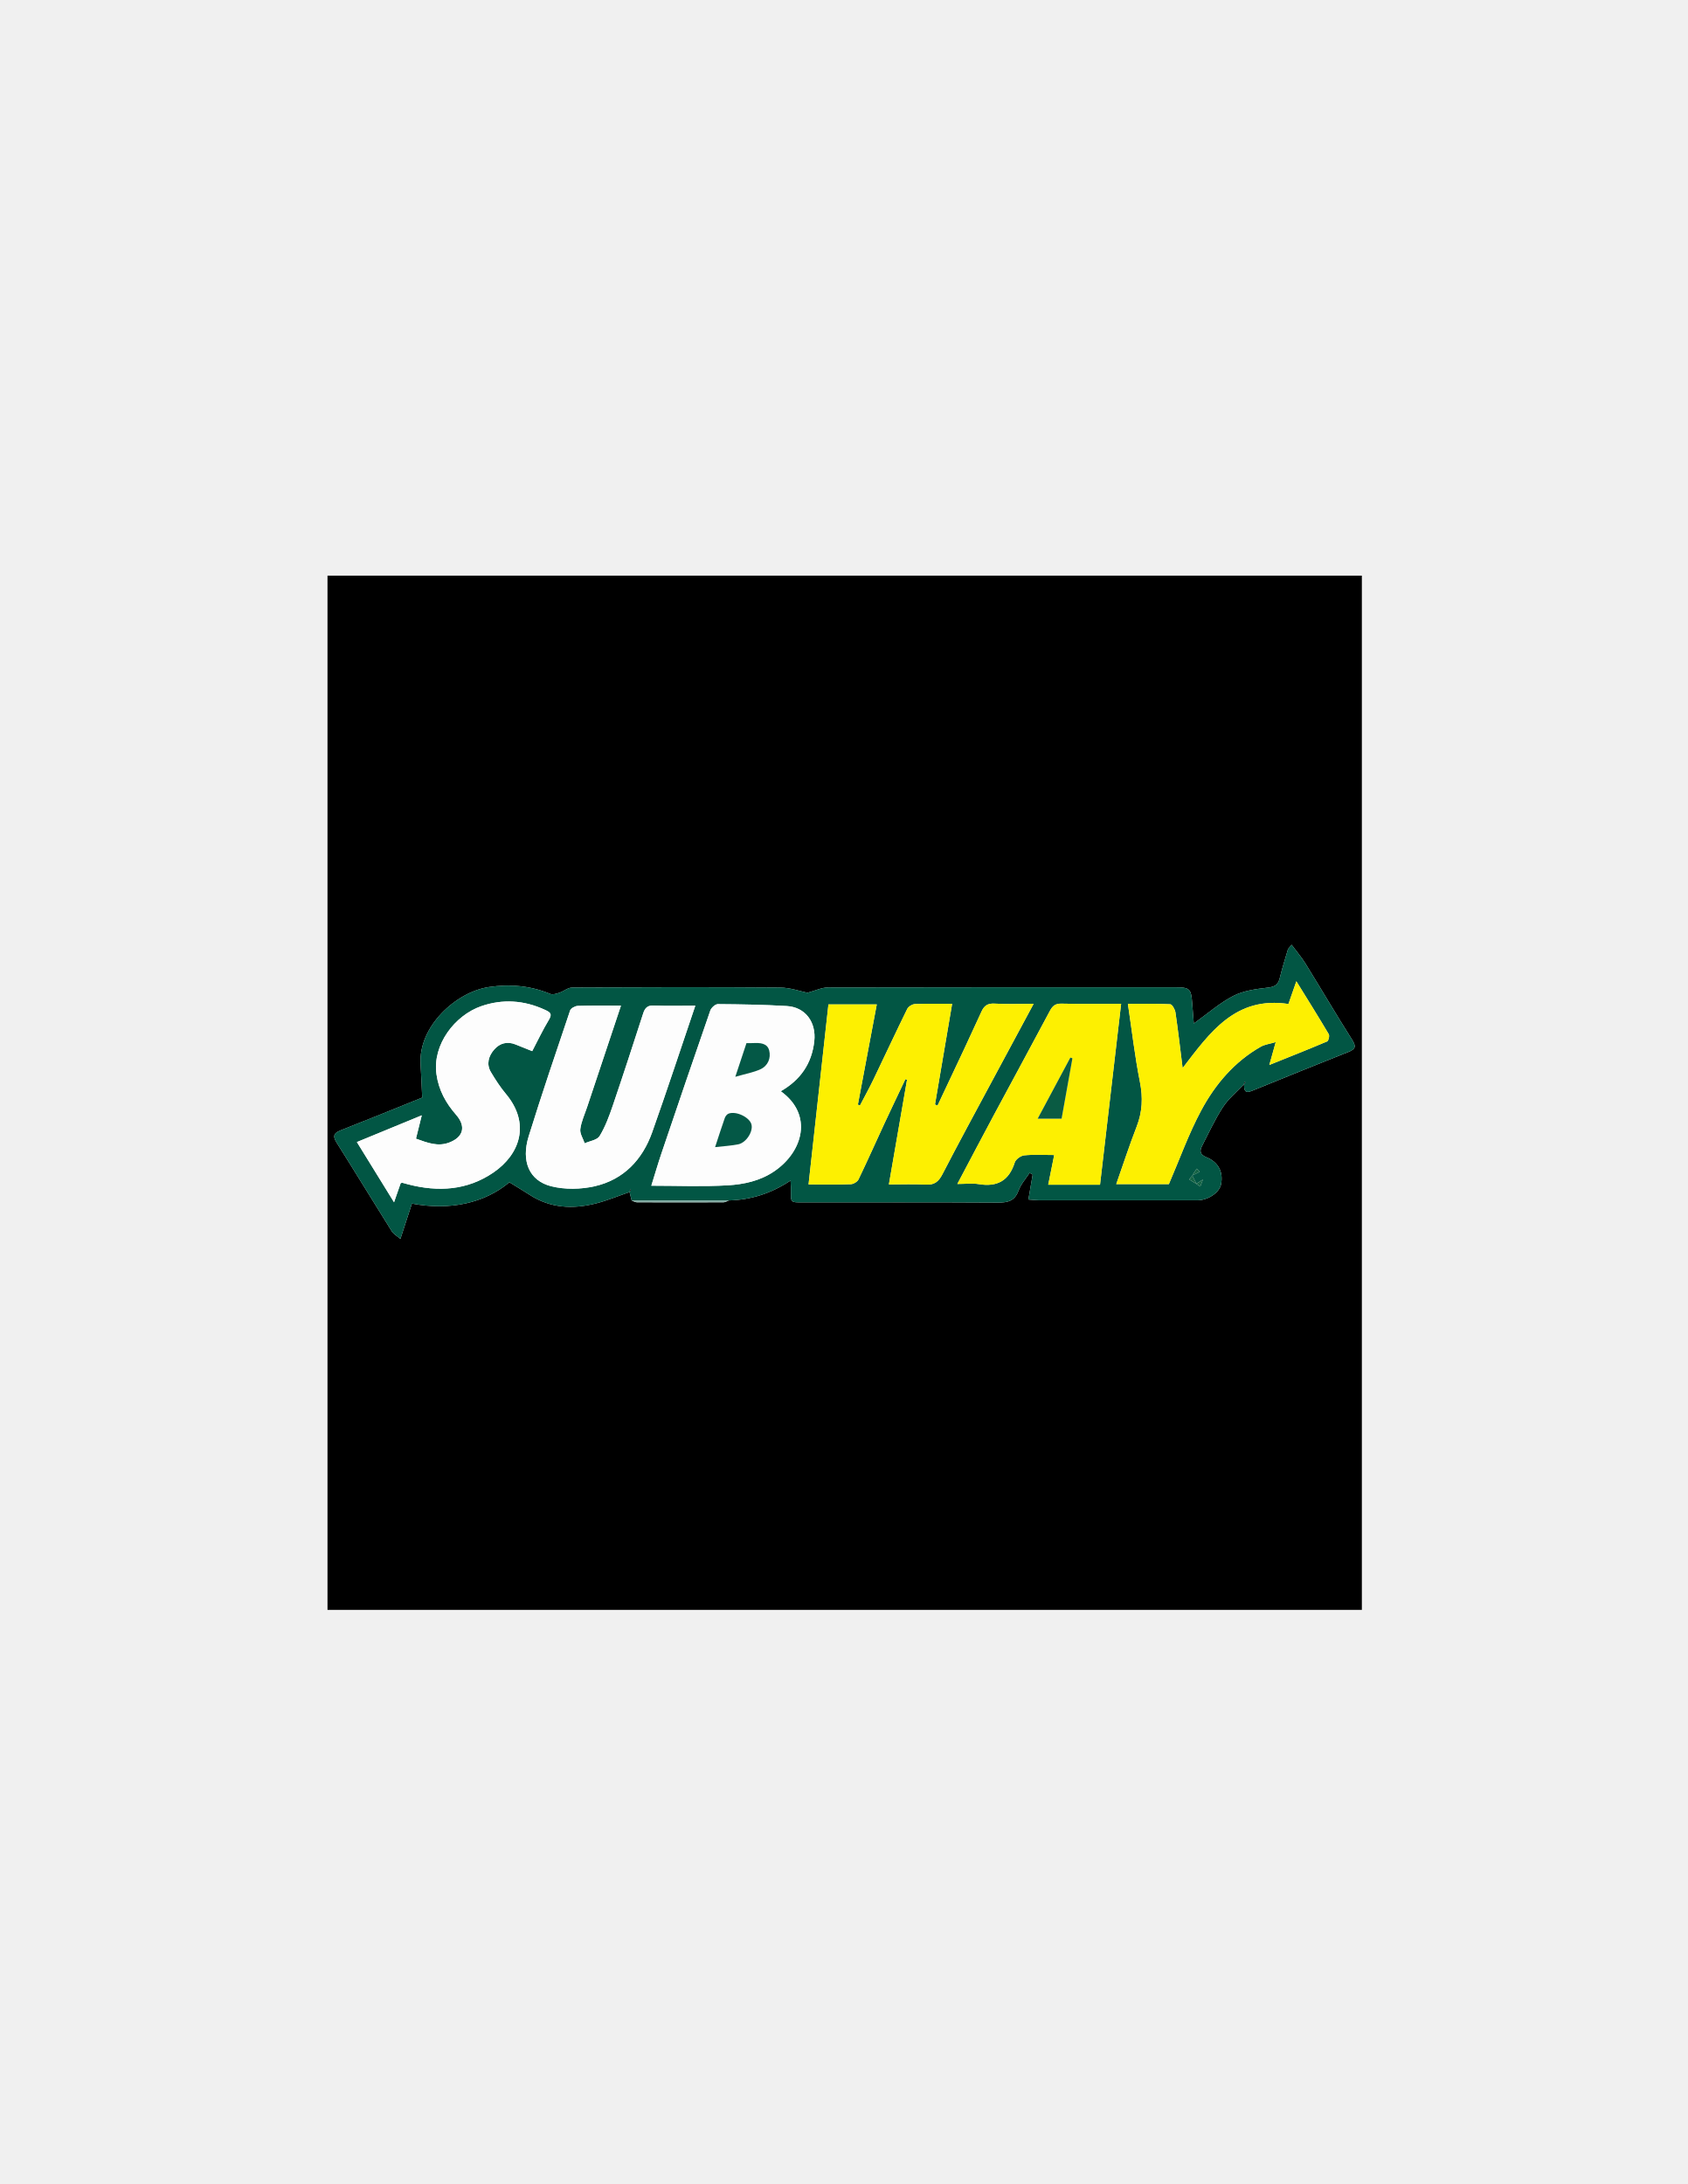
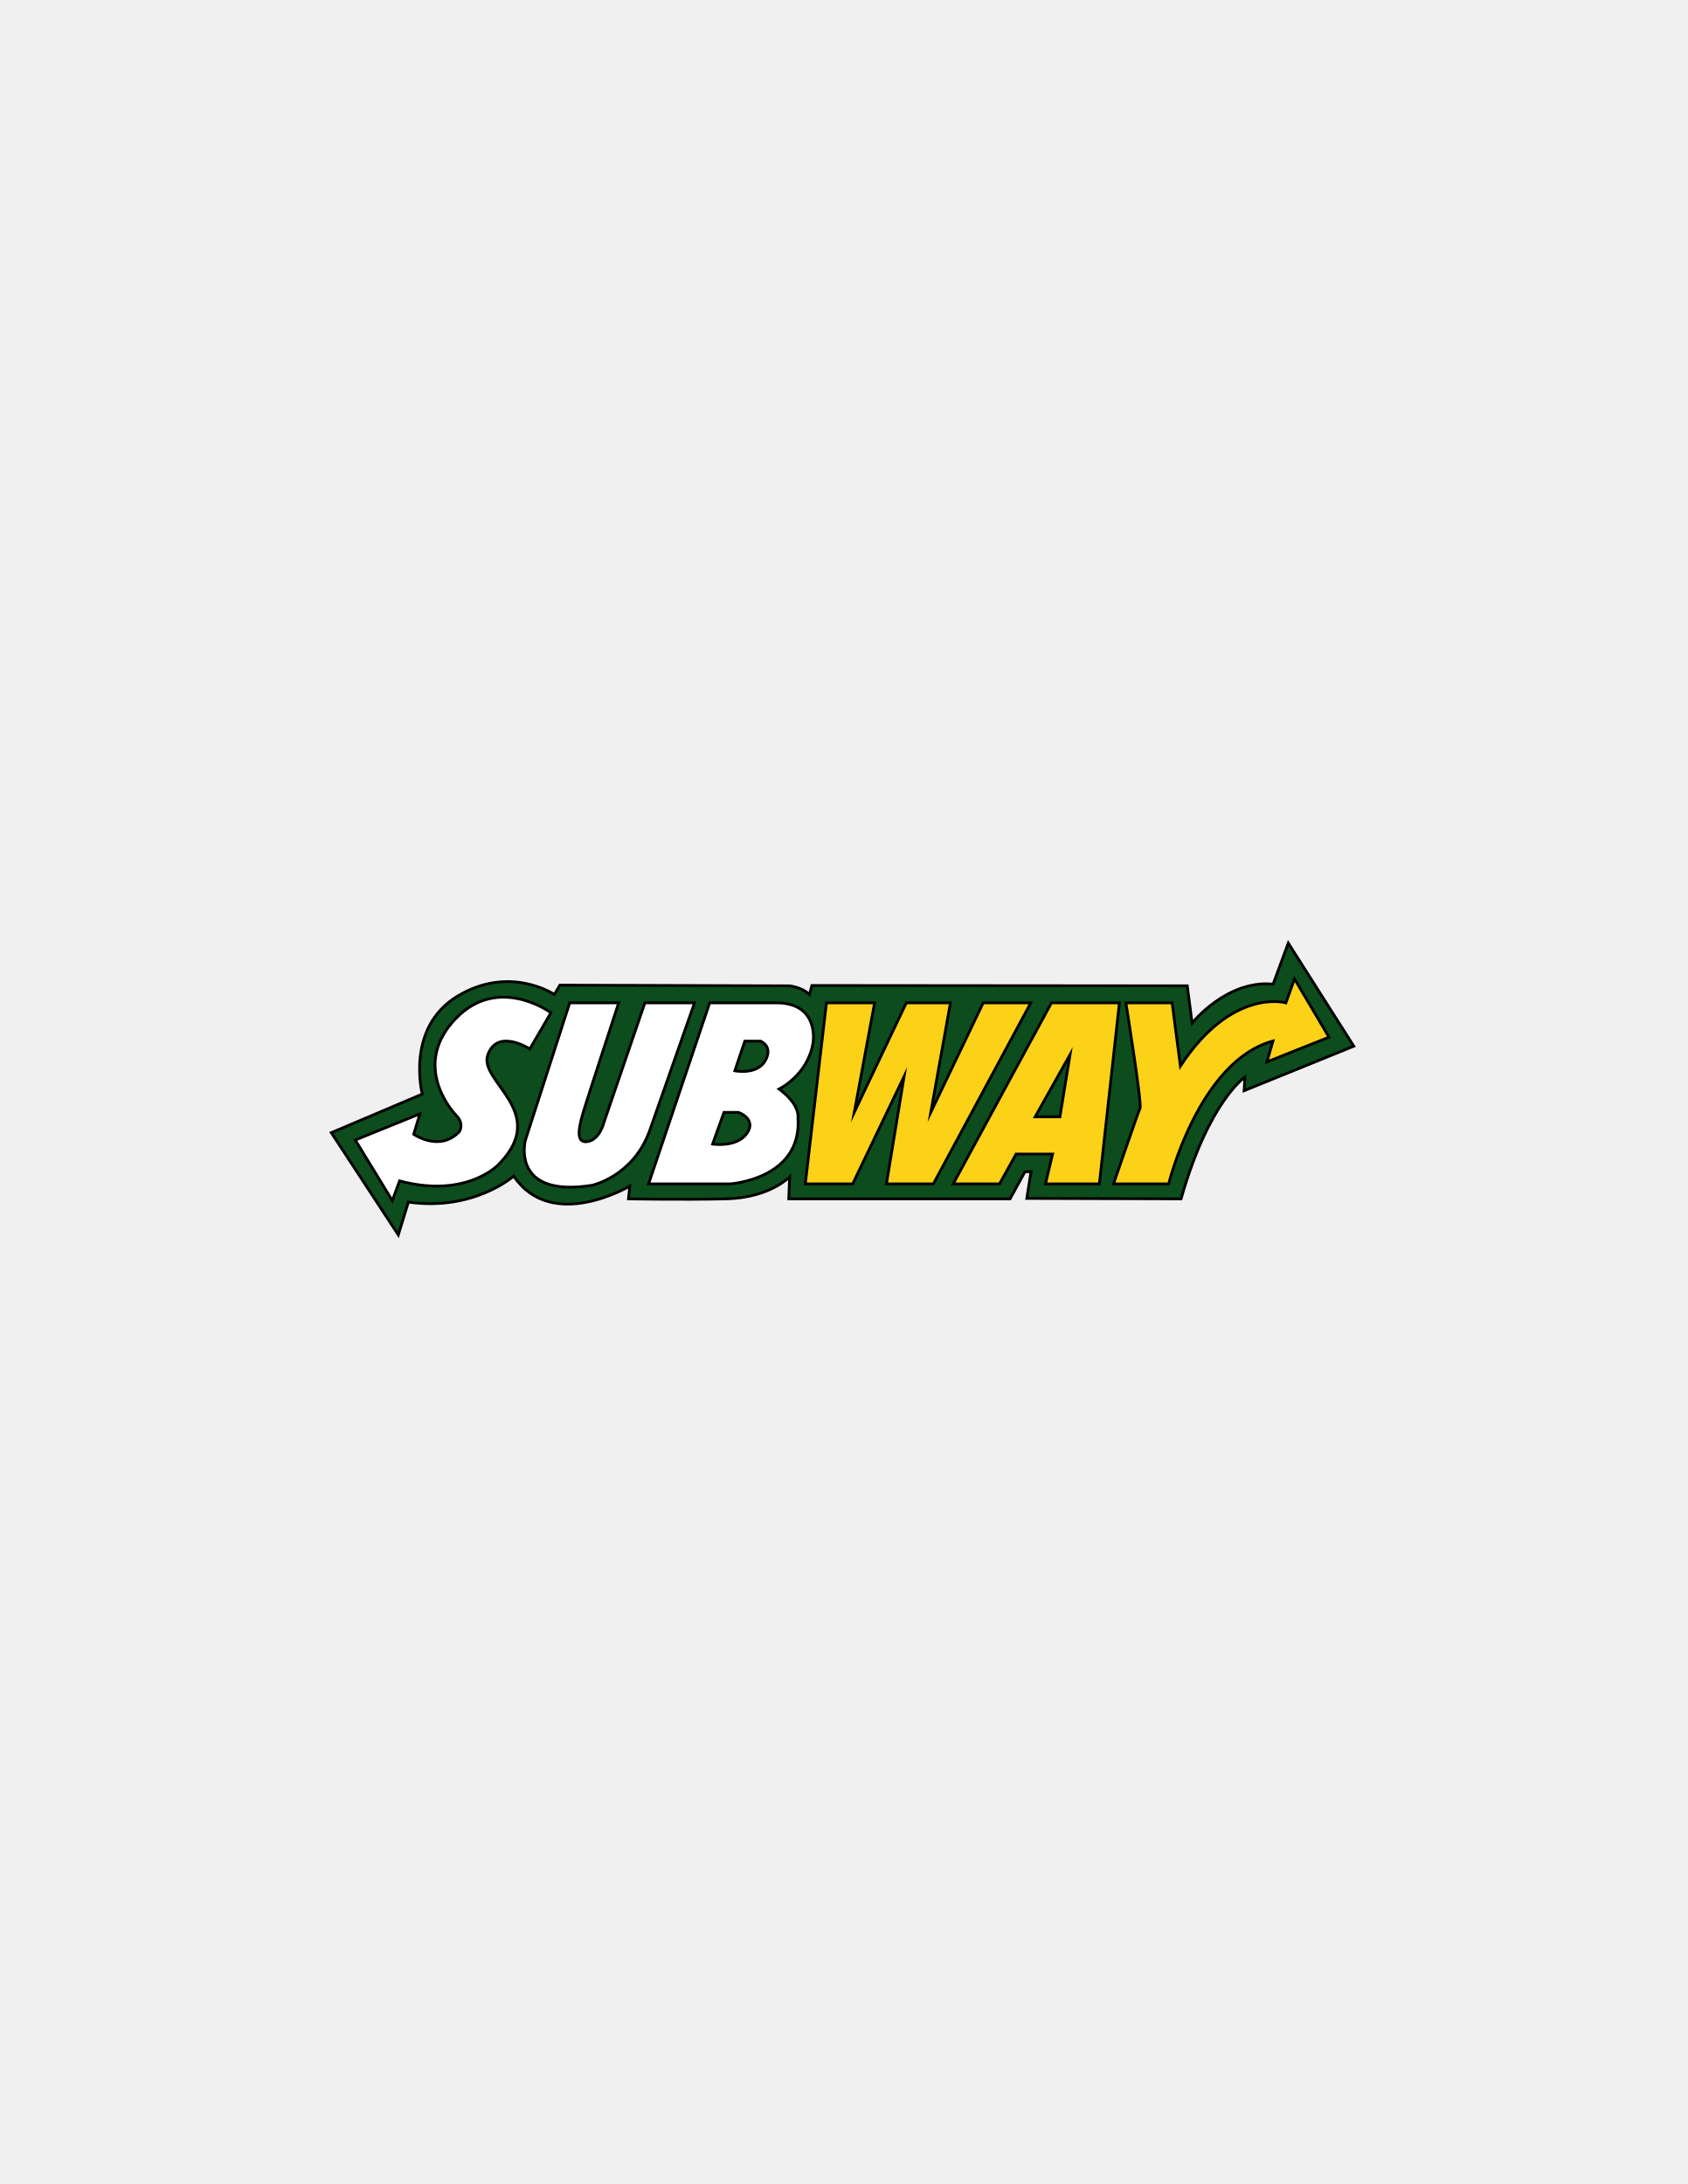
- <svg xmlns="http://www.w3.org/2000/svg" version="1.1" id="Layer_1" x="0px" y="0px" width="612px" height="792px" viewBox="0 0 612 792" enable-background="new 0 0 612 792" xml:space="preserve">
-   <g>
-     <g>
-       <path d="M118.75,583.802c0-125.017,0-250.035,0-375.052c125.017,0,250.035,0,375.052,0c0,125.017,0,250.035,0,375.052    C368.785,583.802,243.768,583.802,118.75,583.802z M264.243,435.329c8.047-0.205,15.451-2.566,22.414-7.22    c0.058,1.166,0.109,1.783,0.116,2.401c0.066,6.005-0.782,5.509,5.729,5.513c23.107,0.015,46.214-0.067,69.32,0.081    c3.644,0.023,6.122-0.586,7.5-4.373c0.841-2.311,2.635-4.275,4.001-6.395c0.373,0.197,0.747,0.394,1.12,0.591    c-0.501,2.923-1.002,5.846-1.554,9.069c1.707,0.124,2.8,0.271,3.893,0.272c19.11,0.014,38.22,0.017,57.33,0.005    c3.934-0.003,8.048-2.799,8.631-5.789c0.865-4.438-0.926-8.038-5.312-9.829c-2.24-0.915-2.569-2.166-1.6-4.038    c2.451-4.739,4.665-9.641,7.569-14.09c2.022-3.097,5.028-5.55,7.595-8.291l0.061,0.048c0.074,1.781,0.159,3.404,2.769,2.342    c11.723-4.774,23.457-9.519,35.217-14.199c2.54-1.011,2.708-2.033,1.218-4.387c-5.759-9.1-11.208-18.397-16.871-27.559    c-1.437-2.325-3.237-4.426-5.056-6.881c-0.799,1.017-1.241,1.351-1.369,1.78c-1.027,3.435-2.1,6.863-2.946,10.345    c-0.597,2.457-1.873,3.143-4.417,3.437c-4.222,0.488-8.724,1.099-12.415,3.001c-4.97,2.561-9.283,6.397-14.324,10.005    c-0.209-2.611-0.416-4.932-0.575-7.257c-0.368-5.384-0.881-5.883-6.238-5.883c-41.984-0.001-83.967-0.027-125.951,0.074    c-2.157,0.005-4.312,1.098-7.311,1.913c-2.532-0.506-6.238-1.86-9.953-1.888c-25.114-0.19-50.23-0.135-75.345-0.013    c-1.564,0.008-3.088,1.359-4.694,1.895c-1.032,0.345-2.364,0.788-3.246,0.423c-7.203-2.977-14.506-3.648-22.26-2.501    c-11.872,1.757-25.639,14.269-24.788,27.994c0.243,3.916,0.384,7.838,0.589,12.107c-9.584,3.861-19.35,7.858-29.174,11.709    c-2.441,0.957-3.616,1.827-1.894,4.56c6.748,10.705,13.329,21.515,20.052,32.235c0.622,0.992,1.816,1.624,3.112,2.739    c1.528-4.695,2.821-8.668,4.168-12.808c13.894,2.62,26.368-0.204,35.352-7.725c2.719,1.681,5.072,3.078,7.368,4.565    c7.503,4.86,15.638,5.23,23.978,3.113c4.155-1.055,8.15-2.736,12.218-4.133l-0.007-0.005c0.26,1.016,0.519,2.032,0.779,3.048    c0.635,0.234,1.269,0.668,1.905,0.671c10.463,0.042,20.926,0.042,31.389,0C262.974,435.997,263.608,435.562,264.243,435.329z" />
-       <path fill="#025644" d="M450.994,393.234c-2.567,2.741-5.573,5.195-7.595,8.291c-2.904,4.449-5.118,9.351-7.569,14.09    c-0.969,1.873-0.64,3.124,1.6,4.038c4.387,1.791,6.177,5.392,5.312,9.829c-0.583,2.99-4.697,5.786-8.631,5.789    c-19.11,0.013-38.22,0.01-57.33-0.005c-1.093-0.001-2.186-0.148-3.893-0.272c0.552-3.223,1.053-6.146,1.554-9.069    c-0.373-0.197-0.747-0.394-1.12-0.591c-1.366,2.12-3.16,4.084-4.001,6.395c-1.378,3.787-3.856,4.396-7.5,4.373    c-23.106-0.148-46.213-0.066-69.32-0.081c-6.511-0.004-5.663,0.492-5.729-5.513c-0.007-0.618-0.058-1.235-0.116-2.401    c-6.963,4.654-14.367,7.015-22.415,7.22c-11.733,0-23.467,0-35.2,0c-0.26-1.016-0.519-2.032-0.779-3.048    c0.17-0.268,0.34-0.536,0.51-0.804c-0.105-0.043-0.21-0.086-0.315-0.129c-0.063,0.313-0.126,0.626-0.189,0.939    c-4.068,1.398-8.063,3.078-12.218,4.133c-8.34,2.117-16.475,1.747-23.978-3.113c-2.296-1.487-4.65-2.885-7.368-4.565    c-8.984,7.521-21.459,10.345-35.352,7.725c-1.347,4.14-2.64,8.113-4.168,12.808c-1.296-1.115-2.491-1.748-3.112-2.739    c-6.724-10.72-13.304-21.531-20.052-32.235c-1.722-2.732-0.547-3.603,1.894-4.56c9.824-3.851,19.59-7.848,29.174-11.709    c-0.205-4.269-0.347-8.191-0.589-12.107c-0.851-13.725,12.916-26.236,24.788-27.994c7.753-1.148,15.056-0.476,22.26,2.501    c0.882,0.364,2.214-0.079,3.246-0.423c1.606-0.536,3.131-1.888,4.694-1.895c25.115-0.122,50.231-0.177,75.345,0.013    c3.716,0.028,7.421,1.383,9.953,1.888c2.999-0.815,5.153-1.908,7.311-1.913c41.983-0.101,83.967-0.075,125.951-0.074    c5.357,0,5.87,0.499,6.238,5.883c0.159,2.324,0.367,4.646,0.575,7.257c5.041-3.608,9.354-7.444,14.324-10.005    c3.692-1.902,8.194-2.513,12.415-3.001c2.544-0.294,3.82-0.98,4.417-3.437c0.846-3.482,1.919-6.909,2.946-10.345    c0.128-0.428,0.571-0.763,1.369-1.78c1.819,2.454,3.619,4.555,5.056,6.881c5.663,9.162,11.111,18.459,16.871,27.559    c1.49,2.354,1.322,3.376-1.218,4.387c-11.76,4.68-23.495,9.425-35.217,14.199c-2.609,1.063-2.695-0.561-2.769-2.342    c0.171-0.265,0.343-0.531,0.514-0.796c-0.1-0.055-0.199-0.11-0.299-0.165C451.178,392.625,451.086,392.93,450.994,393.234z     M433.768,429.309c0.48,0.327,0.961,0.653,1.441,0.979c0.25-0.659,0.499-1.319,0.965-2.549c-1.217,0.782-1.784,1.146-2.351,1.51    c-0.509-0.989-1.017-1.978-1.526-2.967c0.907-0.45,1.815-0.9,2.722-1.349c-0.367-0.377-0.734-0.755-1.101-1.132    c-0.542,0.826-1.084,1.651-1.626,2.477c-0.36,0.48-0.719,0.961-1.079,1.442C432.064,428.25,432.916,428.78,433.768,429.309z     M339.932,400.94c-0.304-0.135-0.608-0.271-0.912-0.406c2.059-12.089,4.117-24.178,6.217-36.509c-4.752,0-9.122-0.11-13.479,0.084    c-0.985,0.044-2.383,0.914-2.813,1.787c-4.172,8.482-8.147,17.061-12.247,25.579c-1.537,3.193-3.258,6.297-4.896,9.441    c-0.246-0.114-0.492-0.228-0.738-0.343c2.282-12.11,4.565-24.22,6.847-36.328c-6.101,0-11.805,0-17.532,0    c-2.407,21.814-4.791,43.412-7.203,65.276c5.587,0,10.454,0.097,15.311-0.081c0.98-0.036,2.392-0.883,2.807-1.741    c3.202-6.629,6.181-13.365,9.282-20.043c2.532-5.453,5.139-10.871,7.712-16.305c0.197,0.074,0.395,0.148,0.592,0.221    c-2.176,12.553-4.351,25.106-6.577,37.953c4.717,0,9.088-0.182,13.435,0.062c3.08,0.173,4.599-1.086,5.978-3.753    c5.878-11.367,12-22.609,18.049-33.889c4.909-9.154,9.841-18.296,15.02-27.921c-5.101,0-9.685,0.186-14.244-0.076    c-2.413-0.139-3.694,0.8-4.602,2.766c-2.057,4.455-4.096,8.92-6.178,13.364C346.5,387.038,343.21,393.986,339.932,400.94z     M283.105,395.726c7.069-4.069,11.246-9.939,12.149-18.164c0.746-6.801-3.158-12.333-9.969-12.735    c-8.316-0.491-16.657-0.633-24.988-0.694c-0.935-0.007-2.395,1.317-2.745,2.325c-5.981,17.206-11.842,34.454-17.685,51.707    c-1.285,3.793-2.399,7.645-3.7,11.815c9.563,0,18.68,0.391,27.742-0.14c5.822-0.341,11.694-1.613,16.755-5.034    C291.217,417.671,294.92,404.228,283.105,395.726z M252.116,364.701c-5.22,0-10.095,0.156-14.952-0.067    c-2.357-0.108-3.295,0.838-3.955,2.877c-3.615,11.167-7.238,22.333-11.023,33.443c-1.292,3.794-2.712,7.637-4.774,11.032    c-0.873,1.438-3.552,1.78-5.41,2.62c-0.578-1.717-1.797-3.516-1.59-5.132c0.351-2.736,1.591-5.361,2.479-8.025    c4.056-12.171,8.12-24.339,12.261-36.747c-5.438,0-10.558-0.087-15.669,0.077c-0.966,0.031-2.493,0.861-2.762,1.659    c-5.122,15.174-10.286,30.339-15.026,45.635c-2.802,9.041,0.186,16.109,8.181,18.115c4.963,1.245,10.712,1.137,15.735-0.005    c10.464-2.379,17.31-9.582,20.855-19.558C241.827,395.531,246.818,380.308,252.116,364.701z M382.248,418.851    c-0.766,3.802-1.471,7.3-2.169,10.762c6.411,0,12.615,0,18.783,0c2.557-21.921,5.088-43.611,7.652-65.59    c-7.444,0-14.55,0.11-21.649-0.064c-2.251-0.055-3.24,0.852-4.213,2.681c-6.633,12.47-13.396,24.871-20.07,37.319    c-4.45,8.3-8.823,16.641-13.458,25.393c2.882,0,5.397-0.332,7.793,0.063c6.693,1.104,10.945-1.266,13.022-7.853    c0.362-1.149,2.174-2.459,3.431-2.588C374.818,418.618,378.326,418.851,382.248,418.851z M423.829,429.414    c3.938-9.12,7.192-18.288,11.742-26.76c5.072-9.442,12.004-17.628,21.565-23.07c1.447-0.823,3.247-1.024,5.432-1.676    c-0.889,3.18-1.525,5.452-2.316,8.281c7.38-2.966,14.212-5.658,20.965-8.534c0.505-0.215,0.93-2.035,0.58-2.628    c-3.779-6.381-7.722-12.665-11.748-19.183c-1.025,2.942-1.939,5.565-2.871,8.239c-19.259-2.927-28.503,10.396-38.368,23.24    c-0.881-7.03-1.634-13.617-2.599-20.173c-0.163-1.106-1.198-2.937-1.905-2.973c-5.05-0.258-10.12-0.138-15.341-0.138    c1.466,9.794,2.53,19.13,4.361,28.313c1.133,5.686,0.887,10.892-1.207,16.264c-2.642,6.778-4.886,13.712-7.378,20.797    C411.575,429.414,417.927,429.414,423.829,429.414z M192.976,381.182c1.975-3.763,3.801-7.639,6.001-11.29    c1.334-2.213,0.653-2.753-1.421-3.709c-7.563-3.486-15.295-3.988-23.052-1.308c-9.547,3.298-17.745,13.899-16.25,24.655    c0.809,5.818,3.411,10.489,7.121,14.731c3.643,4.165,2.703,8.028-2.378,10.021c-4.219,1.655-7.955,0.153-12.17-1.36    c0.69-2.776,1.362-5.483,2.102-8.458c-7.937,3.268-15.458,6.365-23.528,9.688c4.563,7.393,8.979,14.548,13.474,21.831    c0.941-2.701,1.701-4.883,2.417-6.939c0.381-0.077,0.515-0.147,0.624-0.119c0.707,0.18,1.406,0.393,2.112,0.575    c10.865,2.805,21.37,2.184,30.835-4.27c9.761-6.656,13.533-17.862,4.538-28.581c-2.031-2.42-3.765-5.123-5.389-7.843    c-1.756-2.941-0.846-5.878,1.183-8.21c1.997-2.294,4.728-3.069,7.756-1.829C188.864,379.553,190.788,380.307,192.976,381.182z" />
-       <path fill="#7FA9A0" d="M229.043,435.329c11.733,0,23.467-0.001,35.2,0c-0.635,0.234-1.269,0.669-1.905,0.671    c-10.463,0.042-20.926,0.042-31.389,0C230.312,435.997,229.678,435.562,229.043,435.329z" />
-       <path fill="#FDF001" d="M339.932,400.94c3.278-6.954,6.568-13.902,9.829-20.863c2.082-4.444,4.121-8.908,6.178-13.364    c0.908-1.966,2.189-2.904,4.602-2.766c4.559,0.262,9.143,0.076,14.244,0.076c-5.179,9.625-10.111,18.767-15.02,27.921    c-6.049,11.279-12.17,22.521-18.049,33.889c-1.379,2.667-2.898,3.926-5.978,3.753c-4.347-0.244-8.718-0.062-13.435-0.062    c2.226-12.847,4.402-25.4,6.577-37.953c-0.197-0.074-0.395-0.148-0.592-0.221c-2.574,5.434-5.18,10.852-7.712,16.305    c-3.102,6.678-6.08,13.414-9.282,20.043c-0.415,0.859-1.827,1.705-2.807,1.741c-4.857,0.177-9.724,0.081-15.311,0.081    c2.413-21.864,4.796-43.463,7.203-65.276c5.728,0,11.431,0,17.532,0c-2.282,12.108-4.564,24.218-6.847,36.328    c0.246,0.114,0.492,0.228,0.738,0.343c1.637-3.144,3.358-6.248,4.896-9.441c4.101-8.518,8.076-17.096,12.247-25.579    c0.429-0.873,1.827-1.743,2.813-1.787c4.357-0.193,8.727-0.084,13.479-0.084c-2.1,12.331-4.159,24.42-6.217,36.509    C339.324,400.669,339.628,400.805,339.932,400.94z" />
-       <path fill="#FDFDFD" d="M283.105,395.726c11.815,8.502,8.112,21.945-2.442,29.081c-5.061,3.421-10.933,4.693-16.755,5.034    c-9.062,0.531-18.179,0.14-27.742,0.14c1.301-4.171,2.415-8.022,3.7-11.815c5.843-17.254,11.704-34.501,17.685-51.707    c0.35-1.008,1.81-2.332,2.745-2.325c8.332,0.06,16.672,0.203,24.988,0.694c6.811,0.402,10.716,5.934,9.969,12.735    C294.351,385.787,290.173,391.657,283.105,395.726z M259.295,415.992c3.187-0.368,5.784-0.514,8.315-1.002    c2.932-0.565,5.523-4.612,4.86-7.223c-0.663-2.608-5.621-4.995-8.334-3.903c-0.568,0.229-1.108,0.946-1.324,1.558    C261.674,408.641,260.644,411.898,259.295,415.992z M266.622,390.481c3.677-1.067,6.556-1.561,9.12-2.739    c2.71-1.245,3.855-4.046,3.164-6.785c-0.69-2.734-3.415-2.82-5.867-2.694c-0.732,0.038-1.467,0.006-2.367,0.006    C269.448,381.959,268.27,385.512,266.622,390.481z" />
-       <path fill="#FDFDFD" d="M252.116,364.701c-5.298,15.607-10.288,30.831-15.651,45.922c-3.545,9.977-10.391,17.179-20.855,19.558    c-5.023,1.142-10.772,1.25-15.735,0.005c-7.995-2.006-10.983-9.074-8.181-18.115c4.74-15.296,9.904-30.461,15.026-45.635    c0.27-0.798,1.796-1.628,2.762-1.659c5.111-0.164,10.23-0.077,15.669-0.077c-4.141,12.408-8.205,24.576-12.261,36.747    c-0.888,2.664-2.128,5.289-2.479,8.025c-0.207,1.616,1.012,3.415,1.59,5.132c1.858-0.84,4.537-1.182,5.41-2.62    c2.062-3.395,3.481-7.238,4.774-11.032c3.784-11.11,7.408-22.276,11.023-33.443c0.66-2.038,1.598-2.985,3.955-2.877    C242.021,364.857,246.896,364.701,252.116,364.701z" />
-       <path fill="#FDF001" d="M382.248,418.851c-3.922,0-7.43-0.233-10.878,0.123c-1.256,0.13-3.068,1.44-3.431,2.588    c-2.077,6.587-6.329,8.957-13.022,7.853c-2.396-0.395-4.911-0.063-7.793-0.063c4.635-8.752,9.008-17.093,13.458-25.393    c6.674-12.448,13.438-24.849,20.07-37.319c0.973-1.829,1.962-2.736,4.213-2.681c7.099,0.174,14.204,0.064,21.649,0.064    c-2.564,21.979-5.095,43.669-7.652,65.59c-6.169,0-12.372,0-18.783,0C380.777,426.151,381.482,422.653,382.248,418.851z     M388.859,383.781c-0.252-0.088-0.503-0.177-0.755-0.265c-3.913,7.316-7.826,14.632-11.852,22.16c3.16,0,5.759,0,8.676,0    C386.246,398.333,387.553,391.057,388.859,383.781z" />
-       <path fill="#FDF001" d="M423.829,429.414c-5.902,0-12.254,0-19.088,0c2.493-7.085,4.737-14.019,7.378-20.797    c2.094-5.372,2.34-10.578,1.207-16.264c-1.83-9.183-2.895-18.519-4.361-28.313c5.221,0,10.291-0.12,15.341,0.138    c0.707,0.036,1.742,1.867,1.905,2.973c0.965,6.556,1.718,13.143,2.599,20.173c9.865-12.844,19.109-26.167,38.368-23.24    c0.932-2.674,1.846-5.297,2.871-8.239c4.026,6.518,7.968,12.802,11.748,19.183c0.351,0.592-0.074,2.413-0.58,2.628    c-6.753,2.876-13.585,5.568-20.965,8.534c0.791-2.828,1.427-5.101,2.316-8.281c-2.184,0.652-3.985,0.853-5.432,1.676    c-9.561,5.442-16.494,13.628-21.565,23.07C431.021,411.126,427.767,420.294,423.829,429.414z" />
-       <path fill="#FDFDFD" d="M192.976,381.182c-2.189-0.875-4.112-1.63-6.024-2.413c-3.028-1.241-5.759-0.466-7.756,1.829    c-2.03,2.332-2.939,5.268-1.183,8.21c1.624,2.72,3.358,5.423,5.389,7.843c8.996,10.719,5.224,21.925-4.538,28.581    c-9.465,6.454-19.97,7.074-30.835,4.27c-0.706-0.182-1.405-0.395-2.112-0.575c-0.109-0.028-0.243,0.042-0.624,0.119    c-0.716,2.056-1.476,4.238-2.417,6.939c-4.495-7.283-8.912-14.439-13.474-21.831c8.07-3.323,15.591-6.42,23.528-9.688    c-0.739,2.975-1.412,5.682-2.102,8.458c4.215,1.513,7.951,3.016,12.17,1.36c5.081-1.994,6.021-5.856,2.378-10.021    c-3.71-4.241-6.312-8.913-7.121-14.731c-1.495-10.757,6.702-21.357,16.25-24.655c7.757-2.68,15.489-2.177,23.052,1.308    c2.075,0.956,2.755,1.495,1.421,3.709C196.777,373.543,194.951,377.419,192.976,381.182z" />
-       <path fill="#166445" d="M432.291,426.279c0.542-0.826,1.084-1.651,1.627-2.477c0.367,0.377,0.734,0.755,1.101,1.132    c-0.907,0.45-1.815,0.9-2.722,1.349C432.297,426.283,432.291,426.279,432.291,426.279z" />
-       <path fill="#166445" d="M433.767,429.309c-0.851-0.53-1.703-1.06-2.554-1.589c0.36-0.48,0.719-0.961,1.079-1.442    c0,0,0.005,0.005,0.005,0.005c0.509,0.989,1.017,1.978,1.526,2.967L433.767,429.309z" />
-       <path fill="#166445" d="M433.822,429.25c0.567-0.364,1.135-0.729,2.351-1.51c-0.466,1.23-0.715,1.889-0.965,2.549    c-0.48-0.326-0.961-0.653-1.441-0.979C433.767,429.309,433.822,429.25,433.822,429.25z" />
-       <path d="M450.994,393.234c0.092-0.304,0.184-0.608,0.276-0.913c0.1,0.055,0.199,0.11,0.299,0.165    c-0.171,0.265-0.343,0.531-0.514,0.796C451.056,393.282,450.994,393.234,450.994,393.234z" />
-       <path d="M228.27,432.285c0.063-0.313,0.126-0.626,0.189-0.939c0.105,0.043,0.21,0.086,0.315,0.129    c-0.17,0.268-0.34,0.536-0.51,0.804C228.264,432.28,228.27,432.285,228.27,432.285z" />
-       <path fill="#045846" d="M259.295,415.992c1.348-4.094,2.379-7.351,3.517-10.57c0.216-0.611,0.756-1.329,1.324-1.558    c2.712-1.092,7.671,1.295,8.334,3.903c0.663,2.61-1.928,6.657-4.86,7.223C265.079,415.478,262.482,415.624,259.295,415.992z" />
-       <path fill="#045846" d="M266.622,390.481c1.648-4.97,2.825-8.522,4.049-12.212c0.9,0,1.635,0.032,2.367-0.006    c2.453-0.126,5.178-0.041,5.867,2.694c0.691,2.739-0.453,5.54-3.164,6.785C273.178,388.92,270.299,389.414,266.622,390.481z" />
-       <path fill="#0A5B43" d="M388.859,383.781c-1.306,7.276-2.613,14.552-3.931,21.894c-2.917,0-5.516,0-8.676,0    c4.026-7.528,7.939-14.844,11.852-22.16C388.356,383.605,388.607,383.693,388.859,383.781z" />
+ <svg xmlns="http://www.w3.org/2000/svg" version="1.1" x="0px" y="0px" width="612px" height="792px" viewBox="0 0 612 792" enable-background="new 0 0 612 792" xml:space="preserve">
+   <g id="Layer_1">
+ </g>
+   <g id="Layer_2">
+     <g id="Layer_3">
+       <g id="XMLID_1_">
+         <g>
+           <path fill="#FCD218" d="M469.38,355l12.5,21.12l-22.5,8.96l2.2-7.58c-26.91,7.25-37.83,51.83-37.83,51.83h-20      c0,0,8.87-25.83,9.63-27.45c0.74-1.63-5.13-38.21-5.13-38.21H425l3,22.95c18.75-28.62,38.25-22.95,38.25-22.95L469.38,355z" />
+           <path fill="#FCD218" d="M405.88,363.67l-7.26,65.66h-19.54l2.59-10.83h-13.25l-6,10.83h-16.8l35.63-65.66H405.88z M384.33,405      l3.67-22.58L375.33,405H384.33z" />
+           <polygon fill="#FCD218" points="373.75,363.67 338.42,429.33 321.42,429.33 327.83,390.33 309.17,429.33 292,429.33       299.67,363.67 317.12,363.67 309.75,403.38 328.62,363.67 344.62,363.67 337.5,403.38 356.5,363.67     " />
+           <polygon fill="#0D4C1C" points="388,382.42 384.33,405 375.33,405     " />
+           <path fill="#0D4C1C" d="M275.75,377.56c0,0,4.69,1.75,1.75,7.06c-2.94,5.32-11.06,3.69-11.06,3.69l3.62-10.75H275.75z" />
+           <path fill="#0D4C1C" d="M267.62,403.38c0.5,0,6.88,2.62,3.13,7.74c-3.75,5.13-12.37,3.76-12.37,3.76l4.12-11.5      C262.5,403.38,267.12,403.38,267.62,403.38z" />
+           <path fill="#0D4C1C" d="M467.12,342l23.76,37.38l-39.76,16.15l0.26-4.91c0,0-13.13,8.88-23.13,44.13l-55.94-0.16l1.53-9.71      l-2.22,0.06l-5.37,9.81H286l0.31-8c0,0-7.06,7.63-23.06,8s-35.37,0-35.37,0l0.46-4.63c0,0-28.22,16.88-42.09-3.62      c0,0-14.42,12.83-38.17,9.42l-3.66,11.91l-24.3-37.08l33-14c0,0-6.24-24,12.76-35.5s35.12-0.63,35.12-0.63l2-3.37l83.12,0.25      c0,0,4.5,0.38,7.38,3.12l0.88-3.24l136.12,0.12l1.75,13.5c0,0,12.5-15.75,29.37-14.12L467.12,342z M481.88,376.12L469.38,355      l-3.13,8.67c0,0-19.5-5.67-38.25,22.95l-3-22.95h-16.75c0,0,5.87,36.58,5.13,38.21c-0.76,1.62-9.63,27.45-9.63,27.45h20      c0,0,10.92-44.58,37.83-51.83l-2.2,7.58L481.88,376.12z M398.62,429.33l7.26-65.66h-24.63l-35.63,65.66h16.8l6-10.83h13.25      l-2.59,10.83H398.62z M338.42,429.33l35.33-65.66H356.5l-19,39.71l7.12-39.71h-16l-18.87,39.71l7.37-39.71h-17.45L292,429.33      h17.17l18.66-39l-6.41,39H338.42z M294.83,378c0,0,2.34-14.33-13.33-14.33h-24.17l-22.16,65.66h29.5c0,0,26.33-1.66,24.66-24.16      c0,0,0.84-4.5-6.83-10.25C282.5,394.92,293,389.83,294.83,378z M235.5,410.17l16.33-46.5h-18L219,407c0,0-1.5,6.33-6,7      s-3.17-5.33-1.17-11.83s12.5-38.5,12.5-38.5h-17.75L190.5,413.5c0,0-5.5,21,24.17,16.33      C214.67,429.83,229.5,426.67,235.5,410.17z M192.12,380.38l7.63-13.13c0,0-19-14-34.5,2.13c-15.5,16.12-2.63,32.18,0.25,35.18      s1.12,5.75,1.12,5.75c-7.12,7.63-16.62,1.02-16.62,1.02l2.25-7.41l-23.42,9.5l13.42,21.96l2.63-7.13      c24.5,6.5,35.96-6.04,35.96-6.04c18.72-19.04-7.46-29.96-3.96-39.71S192.12,380.38,192.12,380.38z" />
+           <path fill="#FFFFFF" d="M281.5,363.67c15.67,0,13.33,14.33,13.33,14.33c-1.83,11.83-12.33,16.92-12.33,16.92      c7.67,5.75,6.83,10.25,6.83,10.25c1.67,22.5-24.66,24.16-24.66,24.16h-29.5l22.16-65.66H281.5z M277.5,384.62      c2.94-5.31-1.75-7.06-1.75-7.06h-5.69l-3.62,10.75C266.44,388.31,274.56,389.94,277.5,384.62z M270.75,411.12      c3.75-5.12-2.63-7.74-3.13-7.74s-5.12,0-5.12,0l-4.12,11.5C258.38,414.88,267,416.25,270.75,411.12z" />
+           <path fill="#FFFFFF" d="M251.83,363.67l-16.33,46.5c-6,16.5-20.83,19.66-20.83,19.66C185,434.5,190.5,413.5,190.5,413.5      l16.08-49.83h17.75c0,0-10.5,32-12.5,38.5S208.5,414.67,213,414s6-7,6-7l14.83-43.33H251.83z" />
+           <path fill="#FFFFFF" d="M199.75,367.25l-7.63,13.13c0,0-11.74-7.63-15.24,2.12s22.68,20.67,3.96,39.71      c0,0-11.46,12.54-35.96,6.04l-2.63,7.13l-13.42-21.96l23.42-9.5l-2.25,7.41c0,0,9.5,6.61,16.62-1.02c0,0,1.76-2.75-1.12-5.75      s-15.75-19.06-0.25-35.18C180.75,353.25,199.75,367.25,199.75,367.25z" />
+         </g>
+         <g>
+           <path fill="none" stroke="#000000" stroke-miterlimit="10" d="M120.12,410.75l33-14c0,0-6.24-24,12.76-35.5      s35.12-0.63,35.12-0.63l2-3.37l83.12,0.25c0,0,4.5,0.38,7.38,3.12l0.88-3.24l136.12,0.12l1.75,13.5c0,0,12.5-15.75,29.37-14.12      l5.5-14.88l23.76,37.38l-39.76,16.15l0.26-4.91c0,0-13.13,8.88-23.13,44.13l-55.94-0.16l1.53-9.71l-2.22,0.06l-5.37,9.81H286      l0.31-8c0,0-7.06,7.63-23.06,8s-35.37,0-35.37,0l0.46-4.63c0,0-28.22,16.88-42.09-3.62c0,0-14.42,12.83-38.17,9.42l-3.66,11.91      L120.12,410.75z" />
+           <path fill="none" stroke="#000000" stroke-miterlimit="10" d="M128.83,413.42l23.42-9.5l-2.25,7.41c0,0,9.5,6.61,16.62-1.02      c0,0,1.76-2.75-1.12-5.75s-15.75-19.06-0.25-35.18c15.5-16.13,34.5-2.13,34.5-2.13l-7.63,13.13c0,0-11.74-7.63-15.24,2.12      s22.68,20.67,3.96,39.71c0,0-11.46,12.54-35.96,6.04l-2.63,7.13L128.83,413.42z" />
+           <path fill="none" stroke="#000000" stroke-miterlimit="10" d="M206.58,363.67L190.5,413.5c0,0-5.5,21,24.17,16.33      c0,0,14.83-3.16,20.83-19.66l16.33-46.5h-18L219,407c0,0-1.5,6.33-6,7s-3.17-5.33-1.17-11.83s12.5-38.5,12.5-38.5H206.58z" />
+           <path fill="none" stroke="#000000" stroke-miterlimit="10" d="M257.33,363.67l-22.16,65.66h29.5c0,0,26.33-1.66,24.66-24.16      c0,0,0.84-4.5-6.83-10.25c0,0,10.5-5.09,12.33-16.92c0,0,2.34-14.33-13.33-14.33H257.33z" />
+           <path fill="none" stroke="#000000" stroke-miterlimit="10" d="M270.06,377.56l-3.62,10.75c0,0,8.12,1.63,11.06-3.69      c2.94-5.31-1.75-7.06-1.75-7.06H270.06z" />
+           <path fill="none" stroke="#000000" stroke-miterlimit="10" d="M262.5,403.38l-4.12,11.5c0,0,8.62,1.37,12.37-3.76      c3.75-5.12-2.63-7.74-3.13-7.74S262.5,403.38,262.5,403.38z" />
+           <polygon fill="none" stroke="#000000" stroke-miterlimit="10" points="299.67,363.67 292,429.33 309.17,429.33 327.83,390.33       321.42,429.33 338.42,429.33 373.75,363.67 356.5,363.67 337.5,403.38 344.62,363.67 328.62,363.67 309.75,403.38       317.12,363.67     " />
+           <polygon fill="none" stroke="#000000" stroke-miterlimit="10" points="345.62,429.33 381.25,363.67 405.88,363.67       398.62,429.33 379.08,429.33 381.67,418.5 368.42,418.5 362.42,429.33     " />
+           <polygon fill="none" stroke="#000000" stroke-miterlimit="10" points="375.33,405 384.33,405 388,382.42     " />
+           <path fill="none" stroke="#000000" stroke-miterlimit="10" d="M403.75,429.33h20c0,0,10.92-44.58,37.83-51.83l-2.2,7.58      l22.5-8.96L469.38,355l-3.13,8.67c0,0-19.5-5.67-38.25,22.95l-3-22.95h-16.75c0,0,5.87,36.58,5.13,38.21      C412.62,403.5,403.75,429.33,403.75,429.33z" />
+         </g>
+       </g>
    </g>
  </g>
</svg>
